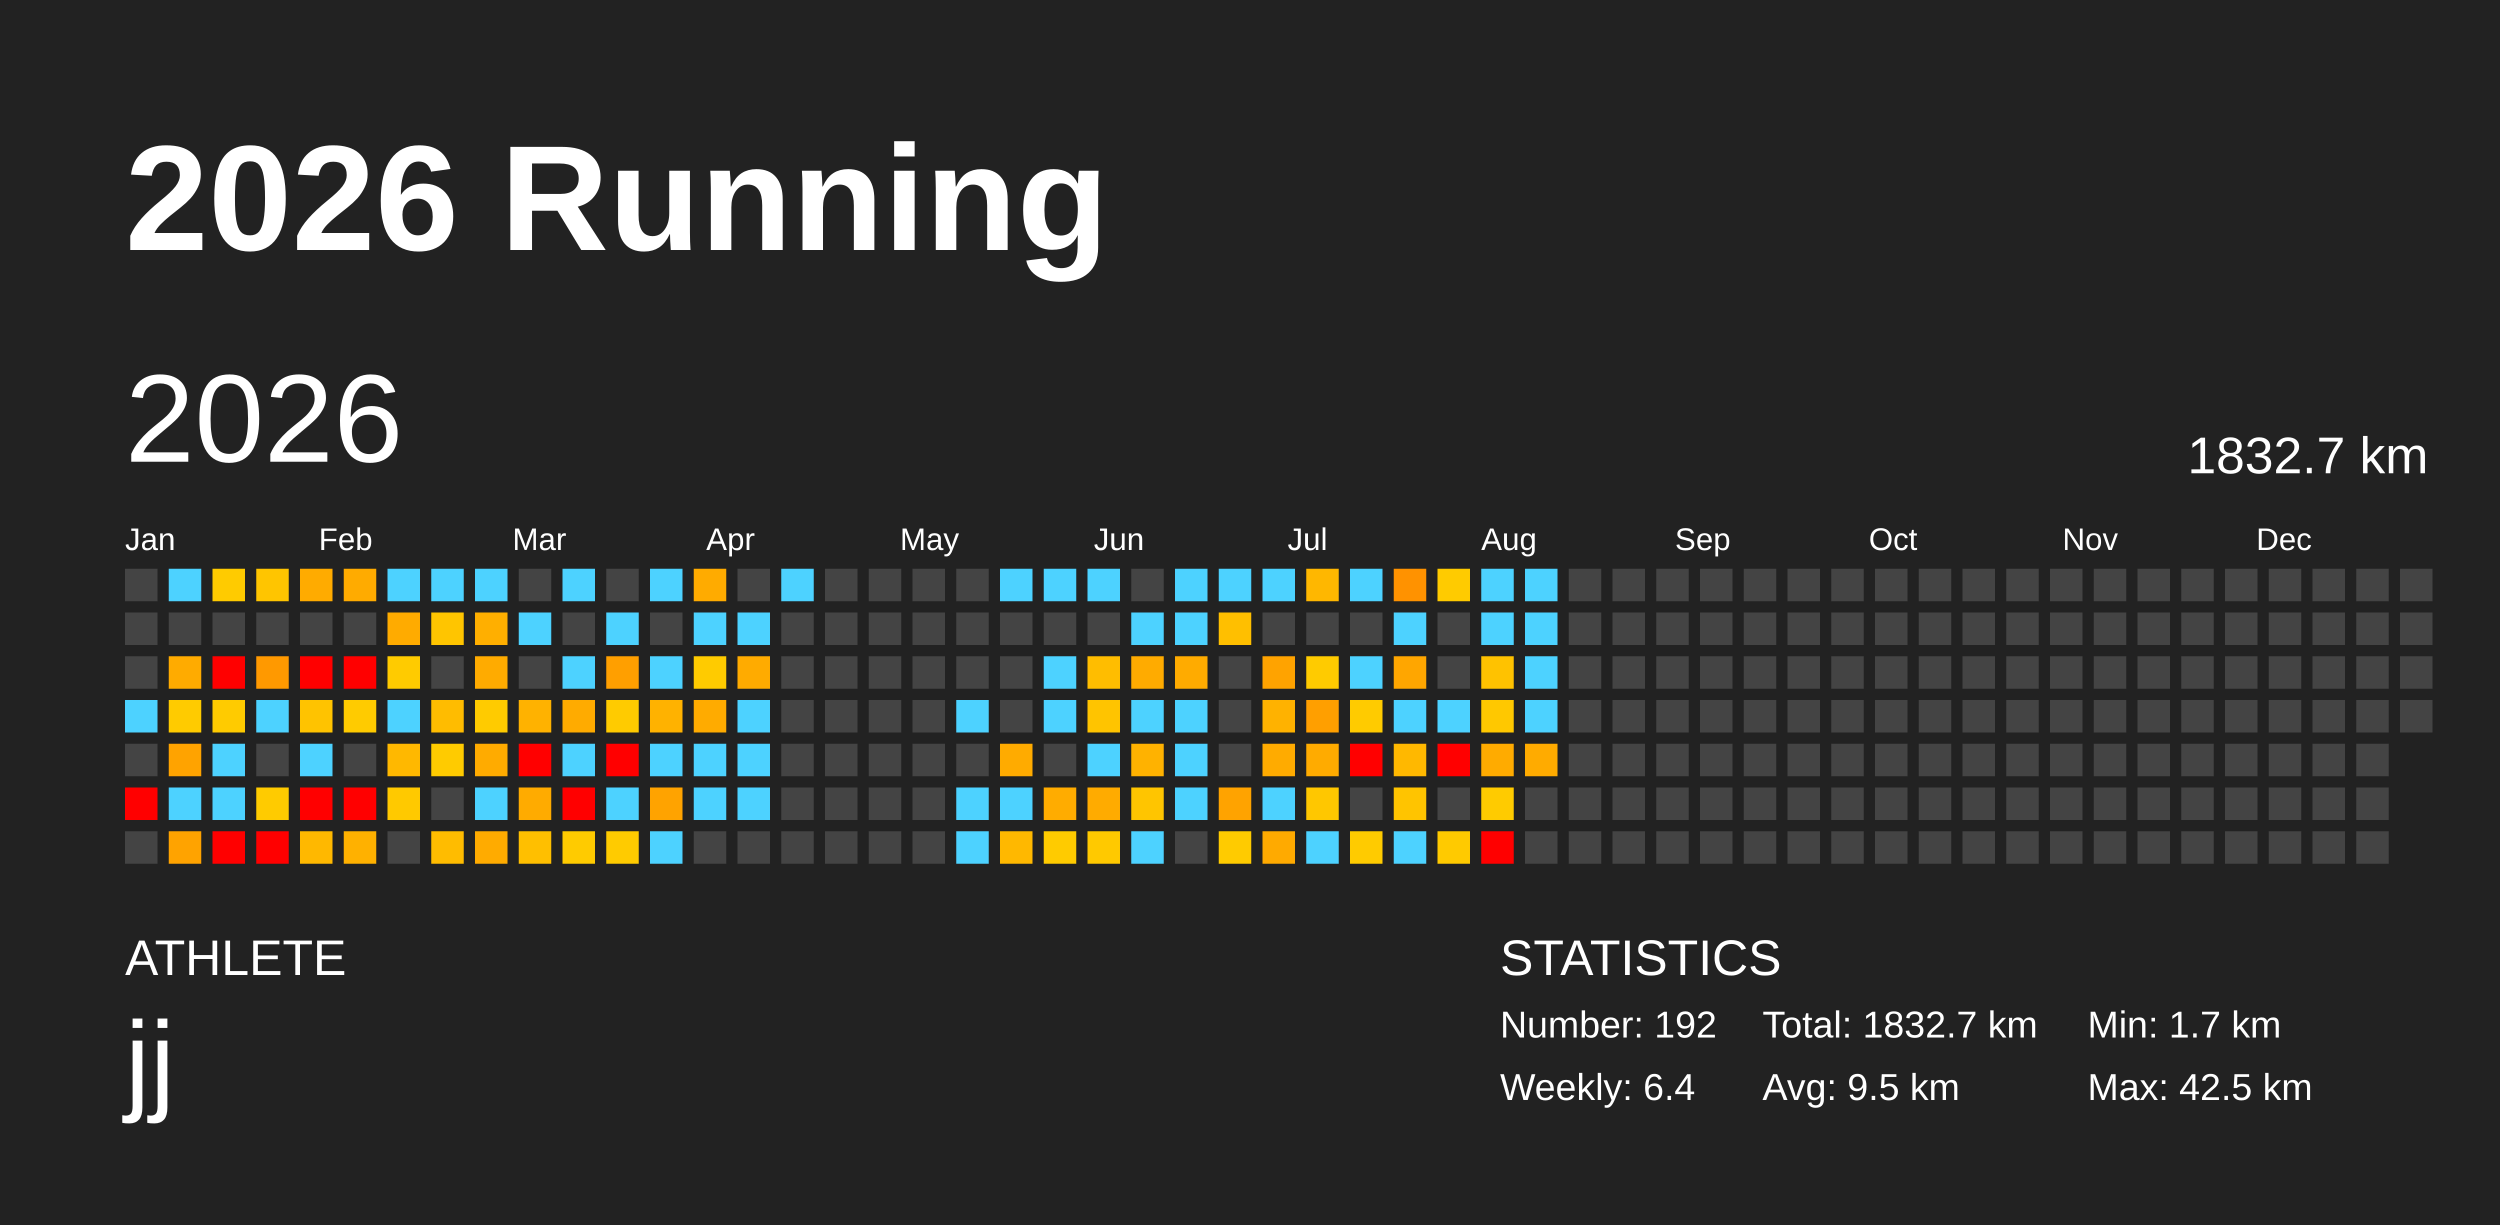
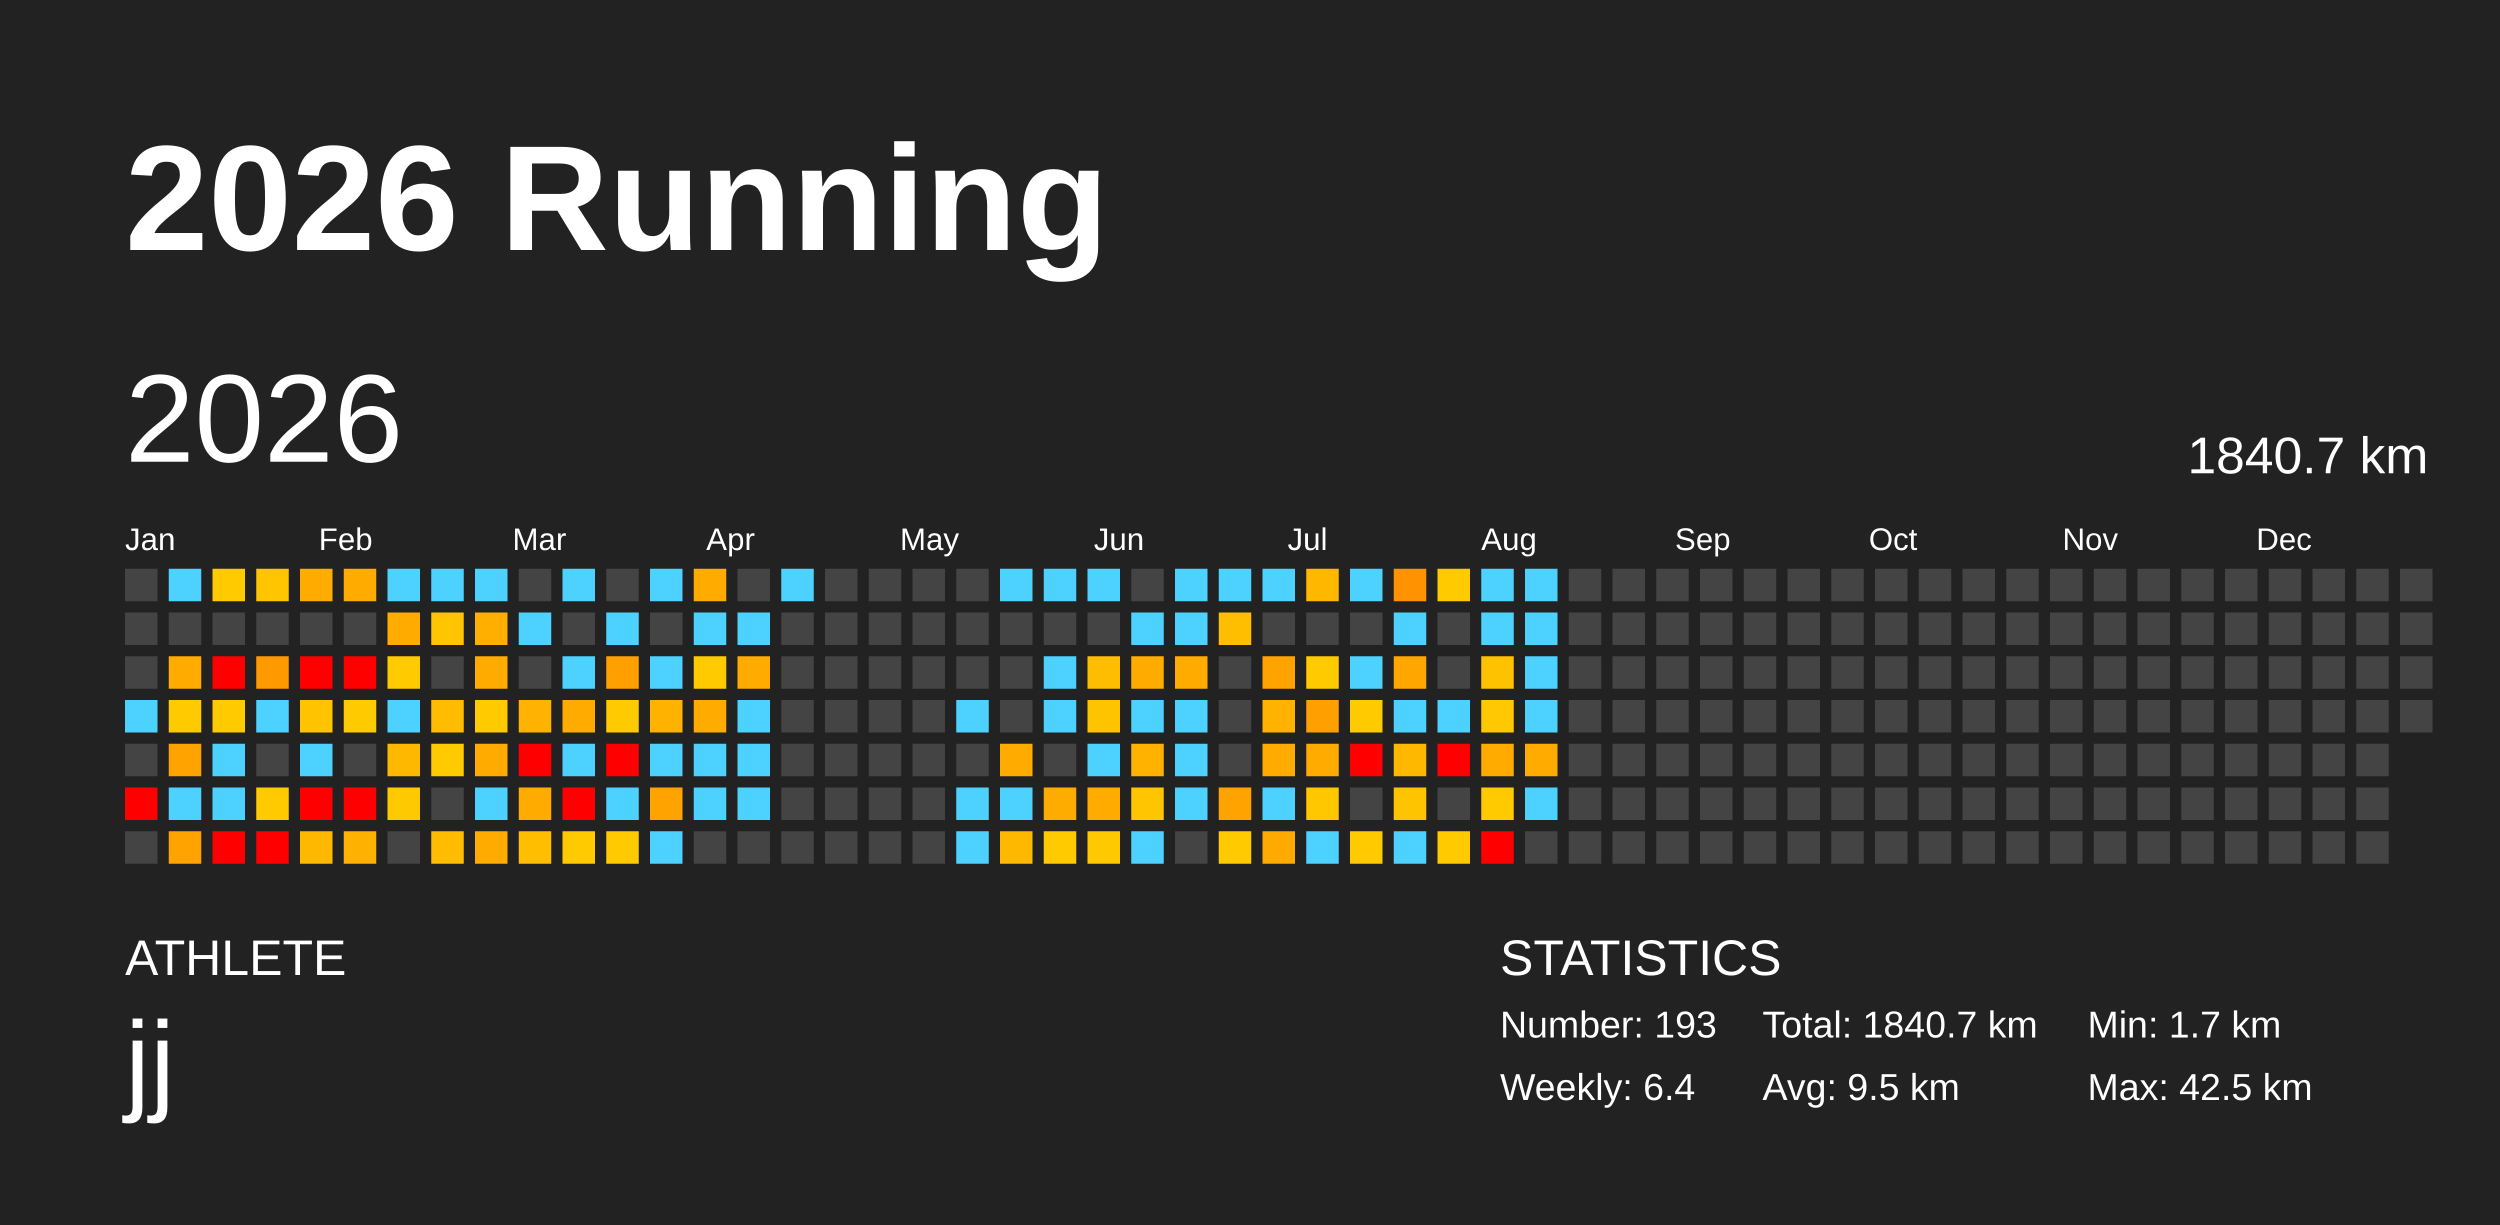
<svg xmlns="http://www.w3.org/2000/svg" baseProfile="full" height="98mm" version="1.1" viewBox="0,0,200,98" width="200mm">
  <defs />
  <rect fill="#222222" height="98" width="200" x="0" y="0" />
  <text fill="#FFFFFF" style="font-size:12px; font-family:Arial; font-weight:bold;" x="10" y="20">2026 Running</text>
  <text fill="#FFFFFF" style="font-size:4px; font-family:Arial" x="10" y="78">ATHLETE</text>
  <text fill="#FFFFFF" style="font-size:9px; font-family:Arial" x="10" y="88">jj</text>
  <text fill="#FFFFFF" style="font-size:4px; font-family:Arial" x="120" y="78">STATISTICS</text>
-   <text fill="#FFFFFF" style="font-size:3px; font-family:Arial" x="120" y="83">Number: 192</text>
+   <text fill="#FFFFFF" style="font-size:3px; font-family:Arial" x="120" y="83">Number: 193</text>
  <text fill="#FFFFFF" style="font-size:3px; font-family:Arial" x="120" y="88">Weekly: 6.4</text>
-   <text fill="#FFFFFF" style="font-size:3px; font-family:Arial" x="141" y="83">Total: 1832.7 km</text>
+   <text fill="#FFFFFF" style="font-size:3px; font-family:Arial" x="141" y="83">Total: 1840.7 km</text>
  <text fill="#FFFFFF" style="font-size:3px; font-family:Arial" x="141" y="88">Avg: 9.5 km</text>
  <text fill="#FFFFFF" style="font-size:3px; font-family:Arial" x="167" y="83">Min: 1.7 km</text>
  <text fill="#FFFFFF" style="font-size:3px; font-family:Arial" x="167" y="88">Max: 42.5 km</text>
  <text dominant-baseline="hanging" fill="#FFFFFF" style="font-size:10.0px; font-family:Arial;" x="10" y="30">2026</text>
-   <text dominant-baseline="hanging" fill="#FFFFFF" style="font-size:4.125px; font-family:Arial;" x="175" y="35">1832.7 km</text>
+   <text dominant-baseline="hanging" fill="#FFFFFF" style="font-size:4.125px; font-family:Arial;" x="175" y="35">1840.7 km</text>
  <text fill="#FFFFFF" style="font-size:2.5px; font-family:Arial" x="10.0" y="44">Jan</text>
  <text fill="#FFFFFF" style="font-size:2.5px; font-family:Arial" x="25.5" y="44">Feb</text>
  <text fill="#FFFFFF" style="font-size:2.5px; font-family:Arial" x="41.0" y="44">Mar</text>
  <text fill="#FFFFFF" style="font-size:2.5px; font-family:Arial" x="56.5" y="44">Apr</text>
  <text fill="#FFFFFF" style="font-size:2.5px; font-family:Arial" x="72.0" y="44">May</text>
  <text fill="#FFFFFF" style="font-size:2.5px; font-family:Arial" x="87.5" y="44">Jun</text>
  <text fill="#FFFFFF" style="font-size:2.5px; font-family:Arial" x="103.0" y="44">Jul</text>
  <text fill="#FFFFFF" style="font-size:2.5px; font-family:Arial" x="118.5" y="44">Aug</text>
  <text fill="#FFFFFF" style="font-size:2.5px; font-family:Arial" x="134.0" y="44">Sep</text>
  <text fill="#FFFFFF" style="font-size:2.5px; font-family:Arial" x="149.5" y="44">Oct</text>
  <text fill="#FFFFFF" style="font-size:2.5px; font-family:Arial" x="165.0" y="44">Nov</text>
  <text fill="#FFFFFF" style="font-size:2.5px; font-family:Arial" x="180.5" y="44">Dec</text>
  <rect fill="#444444" height="2.6" width="2.6" x="10.0" y="45.5" />
  <rect fill="#444444" height="2.6" width="2.6" x="10.0" y="49.0" />
  <rect fill="#444444" height="2.6" width="2.6" x="10.0" y="52.5" />
  <rect fill="#4dd2ff" height="2.6" width="2.6" x="10.0" y="56.0" />
  <rect fill="#444444" height="2.6" width="2.6" x="10.0" y="59.5" />
  <rect fill="red" height="2.6" width="2.6" x="10.0" y="63.0" />
  <rect fill="#444444" height="2.6" width="2.6" x="10.0" y="66.5" />
  <rect fill="#4dd2ff" height="2.6" width="2.6" x="13.5" y="45.5" />
  <rect fill="#444444" height="2.6" width="2.6" x="13.5" y="49.0" />
  <rect fill="#ffab00" height="2.6" width="2.6" x="13.5" y="52.5" />
  <rect fill="#ffcb00" height="2.6" width="2.6" x="13.5" y="56.0" />
  <rect fill="#ffa300" height="2.6" width="2.6" x="13.5" y="59.5" />
  <rect fill="#4dd2ff" height="2.6" width="2.6" x="13.5" y="63.0" />
  <rect fill="#ffa300" height="2.6" width="2.6" x="13.5" y="66.5" />
  <rect fill="#ffcb00" height="2.6" width="2.6" x="17.0" y="45.5" />
  <rect fill="#444444" height="2.6" width="2.6" x="17.0" y="49.0" />
  <rect fill="red" height="2.6" width="2.6" x="17.0" y="52.5" />
  <rect fill="#ffcb00" height="2.6" width="2.6" x="17.0" y="56.0" />
  <rect fill="#4dd2ff" height="2.6" width="2.6" x="17.0" y="59.5" />
  <rect fill="#4dd2ff" height="2.6" width="2.6" x="17.0" y="63.0" />
  <rect fill="red" height="2.6" width="2.6" x="17.0" y="66.5" />
  <rect fill="#ffc500" height="2.6" width="2.6" x="20.5" y="45.5" />
  <rect fill="#444444" height="2.6" width="2.6" x="20.5" y="49.0" />
  <rect fill="#ff9900" height="2.6" width="2.6" x="20.5" y="52.5" />
  <rect fill="#4dd2ff" height="2.6" width="2.6" x="20.5" y="56.0" />
  <rect fill="#444444" height="2.6" width="2.6" x="20.5" y="59.5" />
  <rect fill="#ffcb00" height="2.6" width="2.6" x="20.5" y="63.0" />
  <rect fill="red" height="2.6" width="2.6" x="20.5" y="66.5" />
  <rect fill="#ffab00" height="2.6" width="2.6" x="24.0" y="45.5" />
  <rect fill="#444444" height="2.6" width="2.6" x="24.0" y="49.0" />
  <rect fill="red" height="2.6" width="2.6" x="24.0" y="52.5" />
  <rect fill="#ffc300" height="2.6" width="2.6" x="24.0" y="56.0" />
  <rect fill="#4dd2ff" height="2.6" width="2.6" x="24.0" y="59.5" />
  <rect fill="red" height="2.6" width="2.6" x="24.0" y="63.0" />
  <rect fill="#ffb800" height="2.6" width="2.6" x="24.0" y="66.5" />
  <rect fill="#ffab00" height="2.6" width="2.6" x="27.5" y="45.5" />
  <rect fill="#444444" height="2.6" width="2.6" x="27.5" y="49.0" />
  <rect fill="red" height="2.6" width="2.6" x="27.5" y="52.5" />
  <rect fill="#ffcb00" height="2.6" width="2.6" x="27.5" y="56.0" />
  <rect fill="#444444" height="2.6" width="2.6" x="27.5" y="59.5" />
  <rect fill="red" height="2.6" width="2.6" x="27.5" y="63.0" />
  <rect fill="#ffb100" height="2.6" width="2.6" x="27.5" y="66.5" />
  <rect fill="#4dd2ff" height="2.6" width="2.6" x="31.0" y="45.5" />
  <rect fill="#ffab00" height="2.6" width="2.6" x="31.0" y="49.0" />
  <rect fill="#ffcb00" height="2.6" width="2.6" x="31.0" y="52.5" />
  <rect fill="#4dd2ff" height="2.6" width="2.6" x="31.0" y="56.0" />
  <rect fill="#ffb800" height="2.6" width="2.6" x="31.0" y="59.5" />
  <rect fill="#ffc900" height="2.6" width="2.6" x="31.0" y="63.0" />
  <rect fill="#444444" height="2.6" width="2.6" x="31.0" y="66.5" />
  <rect fill="#4dd2ff" height="2.6" width="2.6" x="34.5" y="45.5" />
  <rect fill="#ffc500" height="2.6" width="2.6" x="34.5" y="49.0" />
  <rect fill="#444444" height="2.6" width="2.6" x="34.5" y="52.5" />
  <rect fill="#ffbc00" height="2.6" width="2.6" x="34.5" y="56.0" />
  <rect fill="#ffcb00" height="2.6" width="2.6" x="34.5" y="59.5" />
  <rect fill="#444444" height="2.6" width="2.6" x="34.5" y="63.0" />
  <rect fill="#ffbc00" height="2.6" width="2.6" x="34.5" y="66.5" />
  <rect fill="#4dd2ff" height="2.6" width="2.6" x="38.0" y="45.5" />
  <rect fill="#ffaf00" height="2.6" width="2.6" x="38.0" y="49.0" />
  <rect fill="#ffab00" height="2.6" width="2.6" x="38.0" y="52.5" />
  <rect fill="#ffcb00" height="2.6" width="2.6" x="38.0" y="56.0" />
  <rect fill="#ffab00" height="2.6" width="2.6" x="38.0" y="59.5" />
  <rect fill="#4dd2ff" height="2.6" width="2.6" x="38.0" y="63.0" />
  <rect fill="#ffab00" height="2.6" width="2.6" x="38.0" y="66.5" />
  <rect fill="#444444" height="2.6" width="2.6" x="41.5" y="45.5" />
  <rect fill="#4dd2ff" height="2.6" width="2.6" x="41.5" y="49.0" />
  <rect fill="#444444" height="2.6" width="2.6" x="41.5" y="52.5" />
  <rect fill="#ffb200" height="2.6" width="2.6" x="41.5" y="56.0" />
  <rect fill="red" height="2.6" width="2.6" x="41.5" y="59.5" />
  <rect fill="#ffab00" height="2.6" width="2.6" x="41.5" y="63.0" />
  <rect fill="#ffbf00" height="2.6" width="2.6" x="41.5" y="66.5" />
  <rect fill="#4dd2ff" height="2.6" width="2.6" x="45.0" y="45.5" />
  <rect fill="#444444" height="2.6" width="2.6" x="45.0" y="49.0" />
  <rect fill="#4dd2ff" height="2.6" width="2.6" x="45.0" y="52.5" />
  <rect fill="#ffab00" height="2.6" width="2.6" x="45.0" y="56.0" />
  <rect fill="#4dd2ff" height="2.6" width="2.6" x="45.0" y="59.5" />
  <rect fill="red" height="2.6" width="2.6" x="45.0" y="63.0" />
  <rect fill="#ffcb00" height="2.6" width="2.6" x="45.0" y="66.5" />
  <rect fill="#444444" height="2.6" width="2.6" x="48.5" y="45.5" />
  <rect fill="#4dd2ff" height="2.6" width="2.6" x="48.5" y="49.0" />
  <rect fill="#ff9f00" height="2.6" width="2.6" x="48.5" y="52.5" />
  <rect fill="#ffcb00" height="2.6" width="2.6" x="48.5" y="56.0" />
  <rect fill="red" height="2.6" width="2.6" x="48.5" y="59.5" />
  <rect fill="#4dd2ff" height="2.6" width="2.6" x="48.5" y="63.0" />
  <rect fill="#ffcb00" height="2.6" width="2.6" x="48.5" y="66.5" />
  <rect fill="#4dd2ff" height="2.6" width="2.6" x="52.0" y="45.5" />
  <rect fill="#444444" height="2.6" width="2.6" x="52.0" y="49.0" />
  <rect fill="#4dd2ff" height="2.6" width="2.6" x="52.0" y="52.5" />
  <rect fill="#ffb200" height="2.6" width="2.6" x="52.0" y="56.0" />
  <rect fill="#4dd2ff" height="2.6" width="2.6" x="52.0" y="59.5" />
  <rect fill="#ffa300" height="2.6" width="2.6" x="52.0" y="63.0" />
  <rect fill="#4dd2ff" height="2.6" width="2.6" x="52.0" y="66.5" />
  <rect fill="#ffab00" height="2.6" width="2.6" x="55.5" y="45.5" />
  <rect fill="#4dd2ff" height="2.6" width="2.6" x="55.5" y="49.0" />
  <rect fill="#ffcb00" height="2.6" width="2.6" x="55.5" y="52.5" />
  <rect fill="#ffab00" height="2.6" width="2.6" x="55.5" y="56.0" />
  <rect fill="#4dd2ff" height="2.6" width="2.6" x="55.5" y="59.5" />
  <rect fill="#4dd2ff" height="2.6" width="2.6" x="55.5" y="63.0" />
  <rect fill="#444444" height="2.6" width="2.6" x="55.5" y="66.5" />
  <rect fill="#444444" height="2.6" width="2.6" x="59.0" y="45.5" />
  <rect fill="#4dd2ff" height="2.6" width="2.6" x="59.0" y="49.0" />
  <rect fill="#ffab00" height="2.6" width="2.6" x="59.0" y="52.5" />
  <rect fill="#4dd2ff" height="2.6" width="2.6" x="59.0" y="56.0" />
  <rect fill="#4dd2ff" height="2.6" width="2.6" x="59.0" y="59.5" />
  <rect fill="#4dd2ff" height="2.6" width="2.6" x="59.0" y="63.0" />
  <rect fill="#444444" height="2.6" width="2.6" x="59.0" y="66.5" />
  <rect fill="#4dd2ff" height="2.6" width="2.6" x="62.5" y="45.5" />
  <rect fill="#444444" height="2.6" width="2.6" x="62.5" y="49.0" />
  <rect fill="#444444" height="2.6" width="2.6" x="62.5" y="52.5" />
  <rect fill="#444444" height="2.6" width="2.6" x="62.5" y="56.0" />
  <rect fill="#444444" height="2.6" width="2.6" x="62.5" y="59.5" />
  <rect fill="#444444" height="2.6" width="2.6" x="62.5" y="63.0" />
  <rect fill="#444444" height="2.6" width="2.6" x="62.5" y="66.5" />
  <rect fill="#444444" height="2.6" width="2.6" x="66.0" y="45.5" />
  <rect fill="#444444" height="2.6" width="2.6" x="66.0" y="49.0" />
  <rect fill="#444444" height="2.6" width="2.6" x="66.0" y="52.5" />
  <rect fill="#444444" height="2.6" width="2.6" x="66.0" y="56.0" />
  <rect fill="#444444" height="2.6" width="2.6" x="66.0" y="59.5" />
  <rect fill="#444444" height="2.6" width="2.6" x="66.0" y="63.0" />
  <rect fill="#444444" height="2.6" width="2.6" x="66.0" y="66.5" />
  <rect fill="#444444" height="2.6" width="2.6" x="69.5" y="45.5" />
  <rect fill="#444444" height="2.6" width="2.6" x="69.5" y="49.0" />
  <rect fill="#444444" height="2.6" width="2.6" x="69.5" y="52.5" />
  <rect fill="#444444" height="2.6" width="2.6" x="69.5" y="56.0" />
  <rect fill="#444444" height="2.6" width="2.6" x="69.5" y="59.5" />
  <rect fill="#444444" height="2.6" width="2.6" x="69.5" y="63.0" />
  <rect fill="#444444" height="2.6" width="2.6" x="69.5" y="66.5" />
  <rect fill="#444444" height="2.6" width="2.6" x="73.0" y="45.5" />
  <rect fill="#444444" height="2.6" width="2.6" x="73.0" y="49.0" />
  <rect fill="#444444" height="2.6" width="2.6" x="73.0" y="52.5" />
  <rect fill="#444444" height="2.6" width="2.6" x="73.0" y="56.0" />
  <rect fill="#444444" height="2.6" width="2.6" x="73.0" y="59.5" />
  <rect fill="#444444" height="2.6" width="2.6" x="73.0" y="63.0" />
  <rect fill="#444444" height="2.6" width="2.6" x="73.0" y="66.5" />
  <rect fill="#444444" height="2.6" width="2.6" x="76.5" y="45.5" />
  <rect fill="#444444" height="2.6" width="2.6" x="76.5" y="49.0" />
  <rect fill="#444444" height="2.6" width="2.6" x="76.5" y="52.5" />
  <rect fill="#4dd2ff" height="2.6" width="2.6" x="76.5" y="56.0" />
  <rect fill="#444444" height="2.6" width="2.6" x="76.5" y="59.5" />
  <rect fill="#4dd2ff" height="2.6" width="2.6" x="76.5" y="63.0" />
  <rect fill="#4dd2ff" height="2.6" width="2.6" x="76.5" y="66.5" />
  <rect fill="#4dd2ff" height="2.6" width="2.6" x="80.0" y="45.5" />
  <rect fill="#444444" height="2.6" width="2.6" x="80.0" y="49.0" />
  <rect fill="#444444" height="2.6" width="2.6" x="80.0" y="52.5" />
  <rect fill="#444444" height="2.6" width="2.6" x="80.0" y="56.0" />
  <rect fill="#ffab00" height="2.6" width="2.6" x="80.0" y="59.5" />
  <rect fill="#4dd2ff" height="2.6" width="2.6" x="80.0" y="63.0" />
  <rect fill="#ffb800" height="2.6" width="2.6" x="80.0" y="66.5" />
  <rect fill="#4dd2ff" height="2.6" width="2.6" x="83.5" y="45.5" />
  <rect fill="#444444" height="2.6" width="2.6" x="83.5" y="49.0" />
  <rect fill="#4dd2ff" height="2.6" width="2.6" x="83.5" y="52.5" />
  <rect fill="#4dd2ff" height="2.6" width="2.6" x="83.5" y="56.0" />
  <rect fill="#444444" height="2.6" width="2.6" x="83.5" y="59.5" />
  <rect fill="#ffac00" height="2.6" width="2.6" x="83.5" y="63.0" />
  <rect fill="#ffcb00" height="2.6" width="2.6" x="83.5" y="66.5" />
  <rect fill="#4dd2ff" height="2.6" width="2.6" x="87.0" y="45.5" />
  <rect fill="#444444" height="2.6" width="2.6" x="87.0" y="49.0" />
  <rect fill="#ffbd00" height="2.6" width="2.6" x="87.0" y="52.5" />
  <rect fill="#ffc400" height="2.6" width="2.6" x="87.0" y="56.0" />
  <rect fill="#4dd2ff" height="2.6" width="2.6" x="87.0" y="59.5" />
  <rect fill="#ffab00" height="2.6" width="2.6" x="87.0" y="63.0" />
  <rect fill="#ffc900" height="2.6" width="2.6" x="87.0" y="66.5" />
  <rect fill="#444444" height="2.6" width="2.6" x="90.5" y="45.5" />
  <rect fill="#4dd2ff" height="2.6" width="2.6" x="90.5" y="49.0" />
  <rect fill="#ffab00" height="2.6" width="2.6" x="90.5" y="52.5" />
  <rect fill="#4dd2ff" height="2.6" width="2.6" x="90.5" y="56.0" />
  <rect fill="#ffb200" height="2.6" width="2.6" x="90.5" y="59.5" />
  <rect fill="#ffc500" height="2.6" width="2.6" x="90.5" y="63.0" />
  <rect fill="#4dd2ff" height="2.6" width="2.6" x="90.5" y="66.5" />
  <rect fill="#4dd2ff" height="2.6" width="2.6" x="94.0" y="45.5" />
  <rect fill="#4dd2ff" height="2.6" width="2.6" x="94.0" y="49.0" />
  <rect fill="#ffab00" height="2.6" width="2.6" x="94.0" y="52.5" />
  <rect fill="#4dd2ff" height="2.6" width="2.6" x="94.0" y="56.0" />
  <rect fill="#4dd2ff" height="2.6" width="2.6" x="94.0" y="59.5" />
  <rect fill="#4dd2ff" height="2.6" width="2.6" x="94.0" y="63.0" />
  <rect fill="#444444" height="2.6" width="2.6" x="94.0" y="66.5" />
  <rect fill="#4dd2ff" height="2.6" width="2.6" x="97.5" y="45.5" />
  <rect fill="#ffbf00" height="2.6" width="2.6" x="97.5" y="49.0" />
  <rect fill="#444444" height="2.6" width="2.6" x="97.5" y="52.5" />
  <rect fill="#444444" height="2.6" width="2.6" x="97.5" y="56.0" />
  <rect fill="#444444" height="2.6" width="2.6" x="97.5" y="59.5" />
  <rect fill="#ffa300" height="2.6" width="2.6" x="97.5" y="63.0" />
  <rect fill="#ffcb00" height="2.6" width="2.6" x="97.5" y="66.5" />
  <rect fill="#4dd2ff" height="2.6" width="2.6" x="101.0" y="45.5" />
  <rect fill="#444444" height="2.6" width="2.6" x="101.0" y="49.0" />
  <rect fill="#ffa300" height="2.6" width="2.6" x="101.0" y="52.5" />
  <rect fill="#ffb200" height="2.6" width="2.6" x="101.0" y="56.0" />
  <rect fill="#ffab00" height="2.6" width="2.6" x="101.0" y="59.5" />
  <rect fill="#4dd2ff" height="2.6" width="2.6" x="101.0" y="63.0" />
  <rect fill="#ffaa00" height="2.6" width="2.6" x="101.0" y="66.5" />
  <rect fill="#ffb700" height="2.6" width="2.6" x="104.5" y="45.5" />
  <rect fill="#444444" height="2.6" width="2.6" x="104.5" y="49.0" />
  <rect fill="#ffcb00" height="2.6" width="2.6" x="104.5" y="52.5" />
  <rect fill="#ff9f00" height="2.6" width="2.6" x="104.5" y="56.0" />
  <rect fill="#ffab00" height="2.6" width="2.6" x="104.5" y="59.5" />
  <rect fill="#ffc700" height="2.6" width="2.6" x="104.5" y="63.0" />
  <rect fill="#4dd2ff" height="2.6" width="2.6" x="104.5" y="66.5" />
  <rect fill="#4dd2ff" height="2.6" width="2.6" x="108.0" y="45.5" />
  <rect fill="#444444" height="2.6" width="2.6" x="108.0" y="49.0" />
  <rect fill="#4dd2ff" height="2.6" width="2.6" x="108.0" y="52.5" />
  <rect fill="#ffcb00" height="2.6" width="2.6" x="108.0" y="56.0" />
  <rect fill="red" height="2.6" width="2.6" x="108.0" y="59.5" />
  <rect fill="#444444" height="2.6" width="2.6" x="108.0" y="63.0" />
  <rect fill="#ffcb00" height="2.6" width="2.6" x="108.0" y="66.5" />
  <rect fill="#ff9200" height="2.6" width="2.6" x="111.5" y="45.5" />
  <rect fill="#4dd2ff" height="2.6" width="2.6" x="111.5" y="49.0" />
  <rect fill="#ffa600" height="2.6" width="2.6" x="111.5" y="52.5" />
  <rect fill="#4dd2ff" height="2.6" width="2.6" x="111.5" y="56.0" />
  <rect fill="#ffb800" height="2.6" width="2.6" x="111.5" y="59.5" />
  <rect fill="#ffc400" height="2.6" width="2.6" x="111.5" y="63.0" />
  <rect fill="#4dd2ff" height="2.6" width="2.6" x="111.5" y="66.5" />
  <rect fill="#ffcb00" height="2.6" width="2.6" x="115.0" y="45.5" />
  <rect fill="#444444" height="2.6" width="2.6" x="115.0" y="49.0" />
  <rect fill="#444444" height="2.6" width="2.6" x="115.0" y="52.5" />
  <rect fill="#4dd2ff" height="2.6" width="2.6" x="115.0" y="56.0" />
  <rect fill="red" height="2.6" width="2.6" x="115.0" y="59.5" />
  <rect fill="#444444" height="2.6" width="2.6" x="115.0" y="63.0" />
  <rect fill="#ffca00" height="2.6" width="2.6" x="115.0" y="66.5" />
  <rect fill="#4dd2ff" height="2.6" width="2.6" x="118.5" y="45.5" />
  <rect fill="#4dd2ff" height="2.6" width="2.6" x="118.5" y="49.0" />
  <rect fill="#ffc200" height="2.6" width="2.6" x="118.5" y="52.5" />
  <rect fill="#ffc800" height="2.6" width="2.6" x="118.5" y="56.0" />
  <rect fill="#ffab00" height="2.6" width="2.6" x="118.5" y="59.5" />
  <rect fill="#ffcb00" height="2.6" width="2.6" x="118.5" y="63.0" />
  <rect fill="red" height="2.6" width="2.6" x="118.5" y="66.5" />
  <rect fill="#4dd2ff" height="2.6" width="2.6" x="122.0" y="45.5" />
  <rect fill="#4dd2ff" height="2.6" width="2.6" x="122.0" y="49.0" />
  <rect fill="#4dd2ff" height="2.6" width="2.6" x="122.0" y="52.5" />
  <rect fill="#4dd2ff" height="2.6" width="2.6" x="122.0" y="56.0" />
  <rect fill="#ffab00" height="2.6" width="2.6" x="122.0" y="59.5" />
-   <rect fill="#444444" height="2.6" width="2.6" x="122.0" y="63.0" />
+   <rect fill="#4dd2ff" height="2.6" width="2.6" x="122.0" y="63.0" />
  <rect fill="#444444" height="2.6" width="2.6" x="122.0" y="66.5" />
  <rect fill="#444444" height="2.6" width="2.6" x="125.5" y="45.5" />
  <rect fill="#444444" height="2.6" width="2.6" x="125.5" y="49.0" />
  <rect fill="#444444" height="2.6" width="2.6" x="125.5" y="52.5" />
  <rect fill="#444444" height="2.6" width="2.6" x="125.5" y="56.0" />
  <rect fill="#444444" height="2.6" width="2.6" x="125.5" y="59.5" />
  <rect fill="#444444" height="2.6" width="2.6" x="125.5" y="63.0" />
  <rect fill="#444444" height="2.6" width="2.6" x="125.5" y="66.5" />
  <rect fill="#444444" height="2.6" width="2.6" x="129.0" y="45.5" />
  <rect fill="#444444" height="2.6" width="2.6" x="129.0" y="49.0" />
  <rect fill="#444444" height="2.6" width="2.6" x="129.0" y="52.5" />
  <rect fill="#444444" height="2.6" width="2.6" x="129.0" y="56.0" />
  <rect fill="#444444" height="2.6" width="2.6" x="129.0" y="59.5" />
  <rect fill="#444444" height="2.6" width="2.6" x="129.0" y="63.0" />
  <rect fill="#444444" height="2.6" width="2.6" x="129.0" y="66.5" />
  <rect fill="#444444" height="2.6" width="2.6" x="132.5" y="45.5" />
  <rect fill="#444444" height="2.6" width="2.6" x="132.5" y="49.0" />
  <rect fill="#444444" height="2.6" width="2.6" x="132.5" y="52.5" />
  <rect fill="#444444" height="2.6" width="2.6" x="132.5" y="56.0" />
  <rect fill="#444444" height="2.6" width="2.6" x="132.5" y="59.5" />
  <rect fill="#444444" height="2.6" width="2.6" x="132.5" y="63.0" />
  <rect fill="#444444" height="2.6" width="2.6" x="132.5" y="66.5" />
  <rect fill="#444444" height="2.6" width="2.6" x="136.0" y="45.5" />
  <rect fill="#444444" height="2.6" width="2.6" x="136.0" y="49.0" />
  <rect fill="#444444" height="2.6" width="2.6" x="136.0" y="52.5" />
  <rect fill="#444444" height="2.6" width="2.6" x="136.0" y="56.0" />
  <rect fill="#444444" height="2.6" width="2.6" x="136.0" y="59.5" />
  <rect fill="#444444" height="2.6" width="2.6" x="136.0" y="63.0" />
  <rect fill="#444444" height="2.6" width="2.6" x="136.0" y="66.5" />
  <rect fill="#444444" height="2.6" width="2.6" x="139.5" y="45.5" />
  <rect fill="#444444" height="2.6" width="2.6" x="139.5" y="49.0" />
  <rect fill="#444444" height="2.6" width="2.6" x="139.5" y="52.5" />
  <rect fill="#444444" height="2.6" width="2.6" x="139.5" y="56.0" />
  <rect fill="#444444" height="2.6" width="2.6" x="139.5" y="59.5" />
  <rect fill="#444444" height="2.6" width="2.6" x="139.5" y="63.0" />
  <rect fill="#444444" height="2.6" width="2.6" x="139.5" y="66.5" />
  <rect fill="#444444" height="2.6" width="2.6" x="143.0" y="45.5" />
  <rect fill="#444444" height="2.6" width="2.6" x="143.0" y="49.0" />
  <rect fill="#444444" height="2.6" width="2.6" x="143.0" y="52.5" />
  <rect fill="#444444" height="2.6" width="2.6" x="143.0" y="56.0" />
  <rect fill="#444444" height="2.6" width="2.6" x="143.0" y="59.5" />
  <rect fill="#444444" height="2.6" width="2.6" x="143.0" y="63.0" />
  <rect fill="#444444" height="2.6" width="2.6" x="143.0" y="66.5" />
  <rect fill="#444444" height="2.6" width="2.6" x="146.5" y="45.5" />
  <rect fill="#444444" height="2.6" width="2.6" x="146.5" y="49.0" />
  <rect fill="#444444" height="2.6" width="2.6" x="146.5" y="52.5" />
  <rect fill="#444444" height="2.6" width="2.6" x="146.5" y="56.0" />
  <rect fill="#444444" height="2.6" width="2.6" x="146.5" y="59.5" />
  <rect fill="#444444" height="2.6" width="2.6" x="146.5" y="63.0" />
  <rect fill="#444444" height="2.6" width="2.6" x="146.5" y="66.5" />
  <rect fill="#444444" height="2.6" width="2.6" x="150.0" y="45.5" />
  <rect fill="#444444" height="2.6" width="2.6" x="150.0" y="49.0" />
  <rect fill="#444444" height="2.6" width="2.6" x="150.0" y="52.5" />
  <rect fill="#444444" height="2.6" width="2.6" x="150.0" y="56.0" />
  <rect fill="#444444" height="2.6" width="2.6" x="150.0" y="59.5" />
  <rect fill="#444444" height="2.6" width="2.6" x="150.0" y="63.0" />
  <rect fill="#444444" height="2.6" width="2.6" x="150.0" y="66.5" />
  <rect fill="#444444" height="2.6" width="2.6" x="153.5" y="45.5" />
  <rect fill="#444444" height="2.6" width="2.6" x="153.5" y="49.0" />
  <rect fill="#444444" height="2.6" width="2.6" x="153.5" y="52.5" />
  <rect fill="#444444" height="2.6" width="2.6" x="153.5" y="56.0" />
  <rect fill="#444444" height="2.6" width="2.6" x="153.5" y="59.5" />
  <rect fill="#444444" height="2.6" width="2.6" x="153.5" y="63.0" />
  <rect fill="#444444" height="2.6" width="2.6" x="153.5" y="66.5" />
  <rect fill="#444444" height="2.6" width="2.6" x="157.0" y="45.5" />
  <rect fill="#444444" height="2.6" width="2.6" x="157.0" y="49.0" />
  <rect fill="#444444" height="2.6" width="2.6" x="157.0" y="52.5" />
  <rect fill="#444444" height="2.6" width="2.6" x="157.0" y="56.0" />
  <rect fill="#444444" height="2.6" width="2.6" x="157.0" y="59.5" />
  <rect fill="#444444" height="2.6" width="2.6" x="157.0" y="63.0" />
  <rect fill="#444444" height="2.6" width="2.6" x="157.0" y="66.5" />
  <rect fill="#444444" height="2.6" width="2.6" x="160.5" y="45.5" />
  <rect fill="#444444" height="2.6" width="2.6" x="160.5" y="49.0" />
  <rect fill="#444444" height="2.6" width="2.6" x="160.5" y="52.5" />
  <rect fill="#444444" height="2.6" width="2.6" x="160.5" y="56.0" />
  <rect fill="#444444" height="2.6" width="2.6" x="160.5" y="59.5" />
  <rect fill="#444444" height="2.6" width="2.6" x="160.5" y="63.0" />
  <rect fill="#444444" height="2.6" width="2.6" x="160.5" y="66.5" />
  <rect fill="#444444" height="2.6" width="2.6" x="164.0" y="45.5" />
  <rect fill="#444444" height="2.6" width="2.6" x="164.0" y="49.0" />
  <rect fill="#444444" height="2.6" width="2.6" x="164.0" y="52.5" />
  <rect fill="#444444" height="2.6" width="2.6" x="164.0" y="56.0" />
  <rect fill="#444444" height="2.6" width="2.6" x="164.0" y="59.5" />
  <rect fill="#444444" height="2.6" width="2.6" x="164.0" y="63.0" />
  <rect fill="#444444" height="2.6" width="2.6" x="164.0" y="66.5" />
  <rect fill="#444444" height="2.6" width="2.6" x="167.5" y="45.5" />
  <rect fill="#444444" height="2.6" width="2.6" x="167.5" y="49.0" />
  <rect fill="#444444" height="2.6" width="2.6" x="167.5" y="52.5" />
  <rect fill="#444444" height="2.6" width="2.6" x="167.5" y="56.0" />
  <rect fill="#444444" height="2.6" width="2.6" x="167.5" y="59.5" />
  <rect fill="#444444" height="2.6" width="2.6" x="167.5" y="63.0" />
  <rect fill="#444444" height="2.6" width="2.6" x="167.5" y="66.5" />
  <rect fill="#444444" height="2.6" width="2.6" x="171.0" y="45.5" />
  <rect fill="#444444" height="2.6" width="2.6" x="171.0" y="49.0" />
  <rect fill="#444444" height="2.6" width="2.6" x="171.0" y="52.5" />
  <rect fill="#444444" height="2.6" width="2.6" x="171.0" y="56.0" />
  <rect fill="#444444" height="2.6" width="2.6" x="171.0" y="59.5" />
  <rect fill="#444444" height="2.6" width="2.6" x="171.0" y="63.0" />
  <rect fill="#444444" height="2.6" width="2.6" x="171.0" y="66.5" />
  <rect fill="#444444" height="2.6" width="2.6" x="174.5" y="45.5" />
  <rect fill="#444444" height="2.6" width="2.6" x="174.5" y="49.0" />
  <rect fill="#444444" height="2.6" width="2.6" x="174.5" y="52.5" />
  <rect fill="#444444" height="2.6" width="2.6" x="174.5" y="56.0" />
  <rect fill="#444444" height="2.6" width="2.6" x="174.5" y="59.5" />
  <rect fill="#444444" height="2.6" width="2.6" x="174.5" y="63.0" />
  <rect fill="#444444" height="2.6" width="2.6" x="174.5" y="66.5" />
  <rect fill="#444444" height="2.6" width="2.6" x="178.0" y="45.5" />
  <rect fill="#444444" height="2.6" width="2.6" x="178.0" y="49.0" />
  <rect fill="#444444" height="2.6" width="2.6" x="178.0" y="52.5" />
  <rect fill="#444444" height="2.6" width="2.6" x="178.0" y="56.0" />
  <rect fill="#444444" height="2.6" width="2.6" x="178.0" y="59.5" />
  <rect fill="#444444" height="2.6" width="2.6" x="178.0" y="63.0" />
  <rect fill="#444444" height="2.6" width="2.6" x="178.0" y="66.5" />
  <rect fill="#444444" height="2.6" width="2.6" x="181.5" y="45.5" />
  <rect fill="#444444" height="2.6" width="2.6" x="181.5" y="49.0" />
  <rect fill="#444444" height="2.6" width="2.6" x="181.5" y="52.5" />
  <rect fill="#444444" height="2.6" width="2.6" x="181.5" y="56.0" />
  <rect fill="#444444" height="2.6" width="2.6" x="181.5" y="59.5" />
  <rect fill="#444444" height="2.6" width="2.6" x="181.5" y="63.0" />
  <rect fill="#444444" height="2.6" width="2.6" x="181.5" y="66.5" />
  <rect fill="#444444" height="2.6" width="2.6" x="185.0" y="45.5" />
  <rect fill="#444444" height="2.6" width="2.6" x="185.0" y="49.0" />
  <rect fill="#444444" height="2.6" width="2.6" x="185.0" y="52.5" />
  <rect fill="#444444" height="2.6" width="2.6" x="185.0" y="56.0" />
  <rect fill="#444444" height="2.6" width="2.6" x="185.0" y="59.5" />
  <rect fill="#444444" height="2.6" width="2.6" x="185.0" y="63.0" />
  <rect fill="#444444" height="2.6" width="2.6" x="185.0" y="66.5" />
  <rect fill="#444444" height="2.6" width="2.6" x="188.5" y="45.5" />
  <rect fill="#444444" height="2.6" width="2.6" x="188.5" y="49.0" />
  <rect fill="#444444" height="2.6" width="2.6" x="188.5" y="52.5" />
  <rect fill="#444444" height="2.6" width="2.6" x="188.5" y="56.0" />
  <rect fill="#444444" height="2.6" width="2.6" x="188.5" y="59.5" />
  <rect fill="#444444" height="2.6" width="2.6" x="188.5" y="63.0" />
  <rect fill="#444444" height="2.6" width="2.6" x="188.5" y="66.5" />
  <rect fill="#444444" height="2.6" width="2.6" x="192.0" y="45.5" />
  <rect fill="#444444" height="2.6" width="2.6" x="192.0" y="49.0" />
  <rect fill="#444444" height="2.6" width="2.6" x="192.0" y="52.5" />
  <rect fill="#444444" height="2.6" width="2.6" x="192.0" y="56.0" />
</svg>
